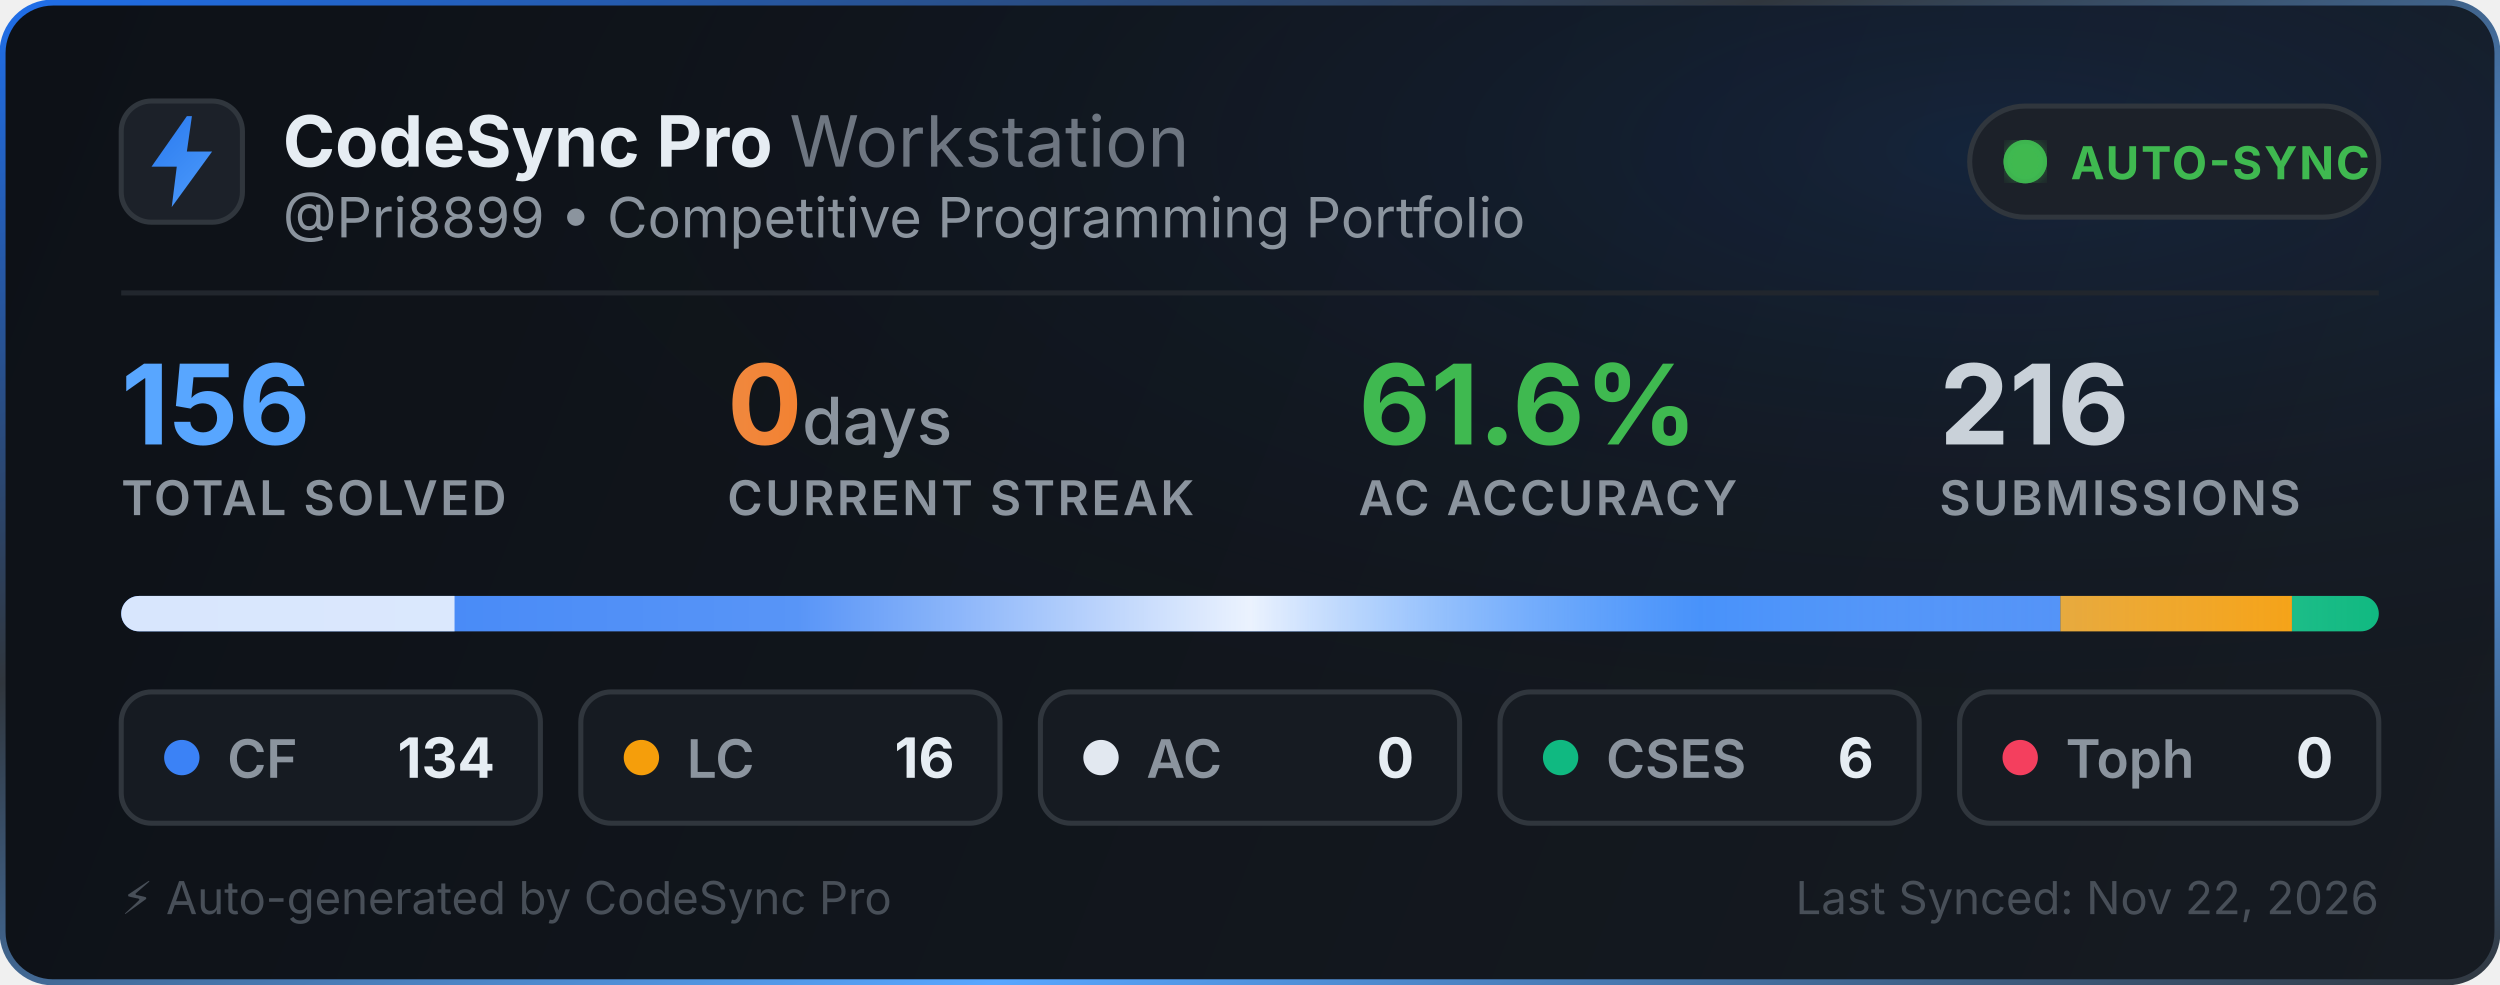
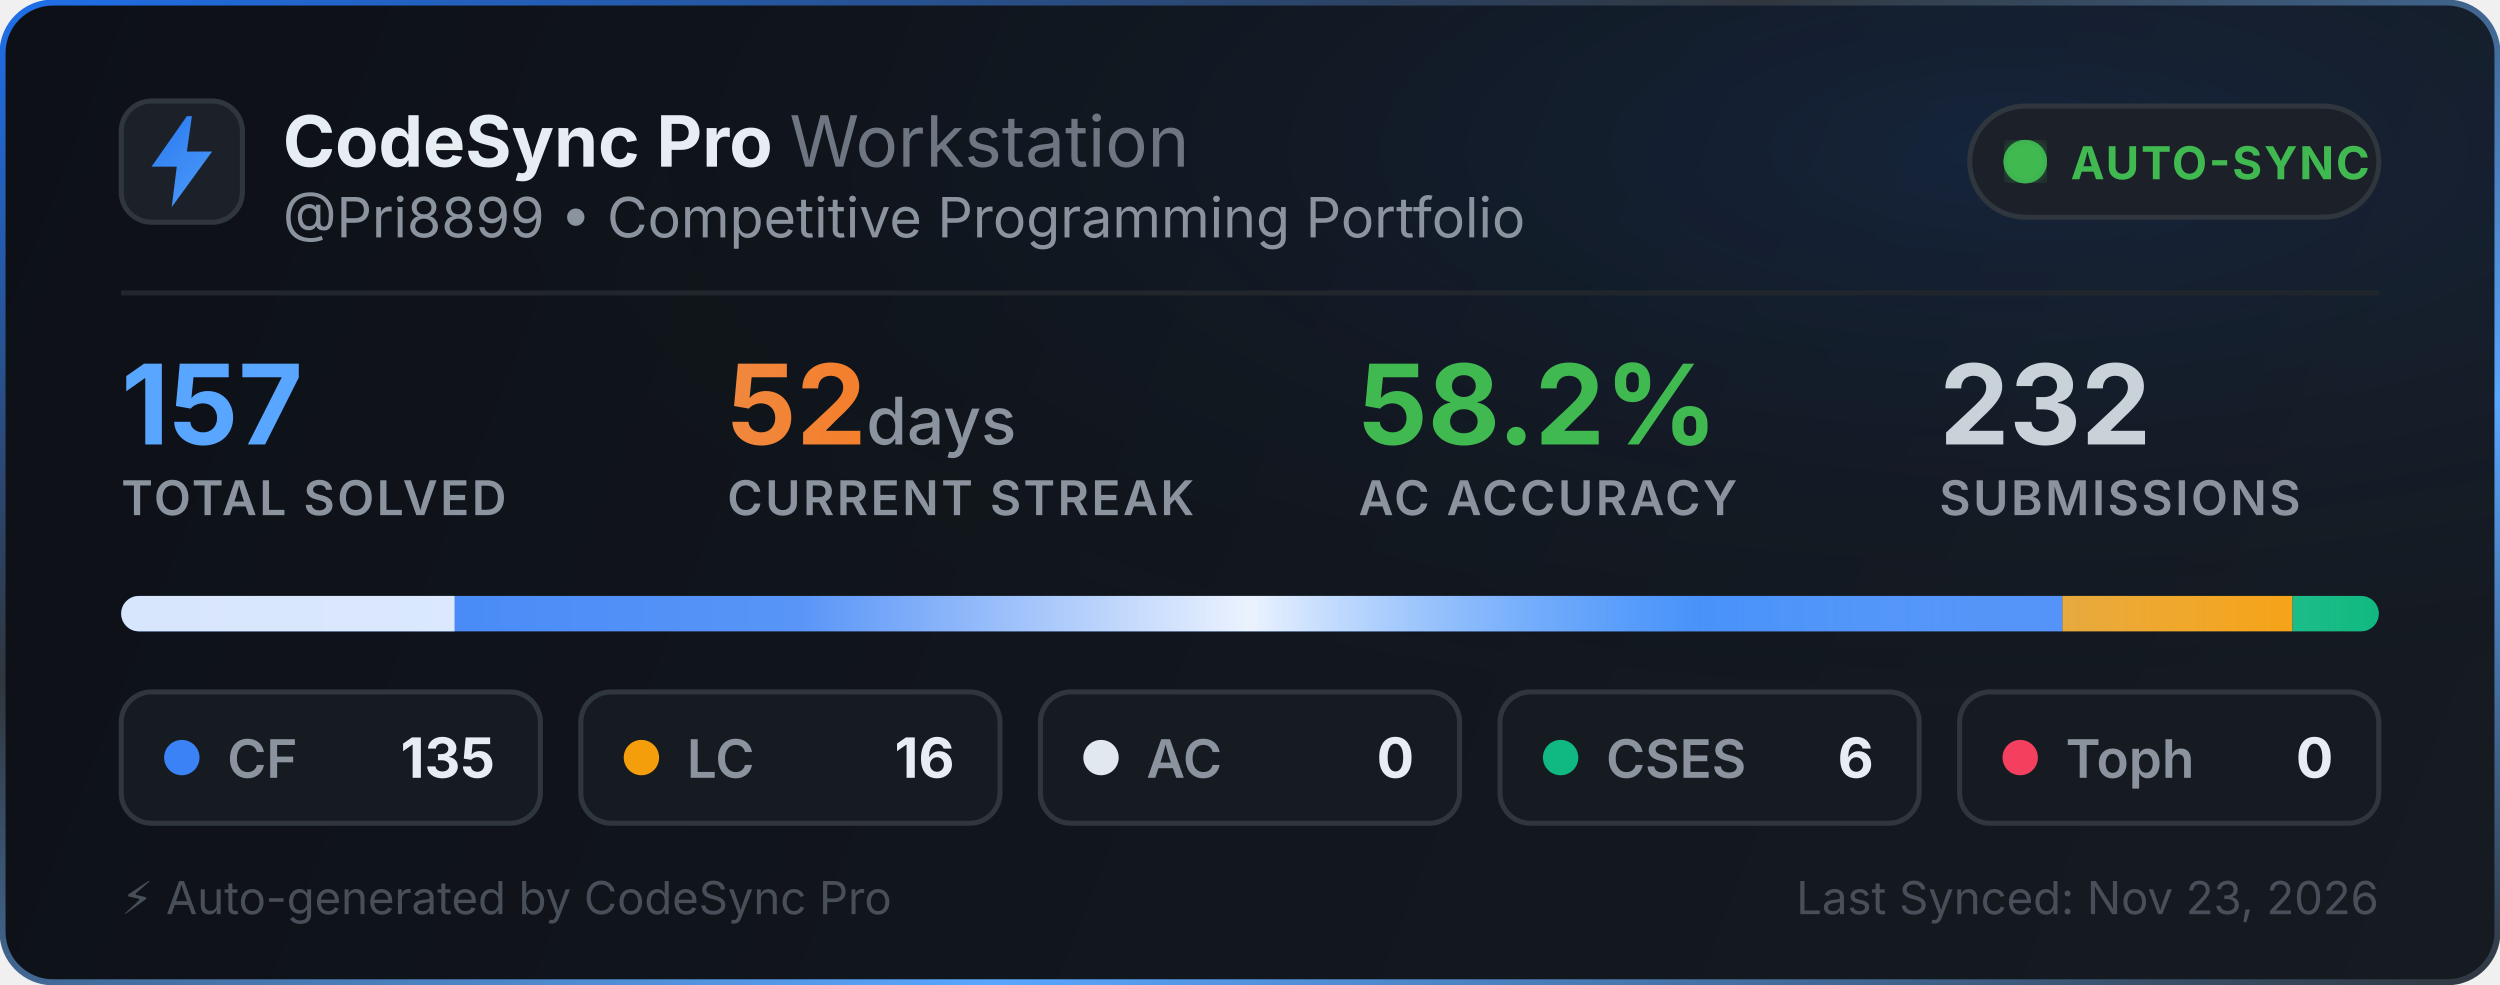
<svg xmlns="http://www.w3.org/2000/svg" width="495" height="195" viewBox="0 0 495 195" fill="none">
  <defs>
    <linearGradient id="bg" x1="0" y1="0" x2="495" y2="195" gradientUnits="userSpaceOnUse">
      <stop offset="0%" stop-color="#0d1117" />
      <stop offset="100%" stop-color="#161b22" />
    </linearGradient>
    <linearGradient id="border-flow" x1="0%" y1="0%" x2="100%" y2="100%">
      <stop offset="0%" stop-color="#1f6feb">
        <animate attributeName="stop-color" values="#1f6feb; #58a6ff; #3fb950; #1f6feb" dur="6s" repeatCount="indefinite" />
      </stop>
      <stop offset="35%" stop-color="#30363d">
        <animate attributeName="stop-color" values="#30363d; #1f6feb; #30363d; #30363d" dur="6s" repeatCount="indefinite" />
      </stop>
      <stop offset="70%" stop-color="#58a6ff">
        <animate attributeName="stop-color" values="#58a6ff; #3fb950; #1f6feb; #58a6ff" dur="6s" repeatCount="indefinite" />
      </stop>
      <stop offset="100%" stop-color="#30363d">
        <animate attributeName="stop-color" values="#30363d; #30363d; #58a6ff; #30363d" dur="6s" repeatCount="indefinite" />
      </stop>
    </linearGradient>
    <radialGradient id="aurora" cx="80%" cy="15%" r="65%">
      <stop offset="0%" stop-color="#1f6feb" stop-opacity="0.14">
        <animate attributeName="stop-opacity" values="0.06; 0.22; 0.06" dur="3.5s" repeatCount="indefinite" />
      </stop>
      <stop offset="100%" stop-color="#0d1117" stop-opacity="0" />
    </radialGradient>
    <linearGradient id="icon-grad" x1="0" y1="0" x2="24" y2="24" gradientUnits="userSpaceOnUse">
      <stop offset="0%" stop-color="#1f6feb">
        <animate attributeName="stop-color" values="#1f6feb; #58a6ff; #388bfd; #1f6feb" dur="2.5s" repeatCount="indefinite" />
      </stop>
      <stop offset="100%" stop-color="#58a6ff">
        <animate attributeName="stop-color" values="#58a6ff; #79c0ff; #1f6feb; #58a6ff" dur="2.5s" repeatCount="indefinite" />
      </stop>
    </linearGradient>
    <linearGradient id="streak-flame" x1="0%" y1="0%" x2="100%" y2="0%">
      <stop offset="0%" stop-color="#f0883e">
        <animate attributeName="stop-color" values="#f0883e; #ff7b72; #f97316; #f0883e" dur="2.2s" repeatCount="indefinite" />
      </stop>
      <stop offset="100%" stop-color="#f97316">
        <animate attributeName="stop-color" values="#f97316; #f0883e; #ff7b72; #f97316" dur="2.2s" repeatCount="indefinite" />
      </stop>
    </linearGradient>
    <linearGradient id="laser-sweep" x1="0%" y1="0%" x2="100%" y2="0%">
      <stop offset="0%" stop-color="#ffffff" stop-opacity="0" />
      <stop offset="30%" stop-color="#ffffff" stop-opacity="0.15" />
      <stop offset="50%" stop-color="#ffffff" stop-opacity="0.9" />
      <stop offset="70%" stop-color="#58a6ff" stop-opacity="0.45" />
      <stop offset="100%" stop-color="#ffffff" stop-opacity="0" />
      <animate attributeName="x1" values="-150%; 150%" dur="2.4s" repeatCount="indefinite" />
      <animate attributeName="x2" values="-50%; 250%" dur="2.4s" repeatCount="indefinite" />
    </linearGradient>
    <clipPath id="bar-clip">
      <rect x="24" y="118" width="447" height="7" rx="3.5" />
    </clipPath>
    <filter id="glow">
      <feGaussianBlur stdDeviation="2" result="blur" />
      <feMerge>
        <feMergeNode in="blur" />
        <feMergeNode in="SourceGraphic" />
      </feMerge>
    </filter>
  </defs>
  <style>
    .title { font-family: -apple-system, BlinkMacSystemFont, "Segoe UI", Inter, Helvetica, Arial, sans-serif; font-size: 14px; font-weight: 700; fill: #e6edf3; }
    .subtitle { font-family: -apple-system, BlinkMacSystemFont, "Segoe UI", Inter, Helvetica, Arial, sans-serif; font-size: 11px; fill: #8b949e; }
    .stat-val { font-family: -apple-system, BlinkMacSystemFont, "Segoe UI", Inter, Helvetica, Arial, sans-serif; font-weight: 700; }
    .stat-lbl { font-family: -apple-system, BlinkMacSystemFont, "Segoe UI", Inter, Helvetica, Arial, sans-serif; font-size: 9.5px; font-weight: 600; fill: #8b949e; letter-spacing: 0.5px; }
  </style>
  <rect x="0.5" y="0.5" width="494" height="194" rx="10" fill="url(#bg)" stroke="url(#border-flow)" stroke-width="1.2" />
  <rect x="1" y="1" width="493" height="193" rx="10" fill="url(#aurora)" pointer-events="none" />
  <g transform="translate(24, 20)">
    <rect width="24" height="24" rx="6" fill="#1c2129" stroke="#30363d" stroke-width="1" />
    <path d="M13 3L6 13h5l-1 8 8-11h-5l1-7z" fill="url(#icon-grad)" />
  </g>
  <g>
    <text x="56" y="33" class="title">CodeSync Pro <tspan font-weight="400" fill="#6e7681">Workstation</tspan>
    </text>
    <text x="56" y="47" class="subtitle">@Pri8899 • Competitive Programming Portfolio</text>
  </g>
  <g transform="translate(390, 21)">
    <rect width="81" height="22" rx="11" fill="#1c2129" stroke="#30363d" stroke-width="1" />
    <circle cx="11" cy="11" r="3.5" fill="#3fb950" filter="url(#glow)" />
    <circle cx="11" cy="11" r="3.5" fill="none" stroke="#3fb950" stroke-width="1.6" opacity="0.8">
      <animate attributeName="r" values="3.5; 10" dur="2s" repeatCount="indefinite" />
      <animate attributeName="opacity" values="0.85; 0" dur="2s" repeatCount="indefinite" />
      <animate attributeName="stroke-width" values="1.6; 0.2" dur="2s" repeatCount="indefinite" />
    </circle>
    <circle cx="11" cy="11" r="3.5" fill="none" stroke="#3fb950" stroke-width="1.6" opacity="0.8">
      <animate attributeName="r" values="3.5; 10" dur="2s" begin="1s" repeatCount="indefinite" />
      <animate attributeName="opacity" values="0.85; 0" dur="2s" begin="1s" repeatCount="indefinite" />
      <animate attributeName="stroke-width" values="1.6; 0.2" dur="2s" begin="1s" repeatCount="indefinite" />
    </circle>
    <text x="20" y="14.5" font-family="-apple-system, BlinkMacSystemFont, Segoe UI, Inter, Helvetica, Arial, sans-serif" font-size="9" font-weight="700" fill="#3fb950" letter-spacing="0.4px">AUTO-SYNC</text>
  </g>
  <line x1="24" y1="58" x2="471" y2="58" stroke="#21262d" stroke-width="1" />
  <g transform="translate(24, 68)">
    <g>
-       <text x="0" y="20" class="stat-val" font-size="22" fill="#58a6ff">156</text>
+       <text x="0" y="20" class="stat-val" font-size="22" fill="#58a6ff">157</text>
      <text x="0" y="34" class="stat-lbl">TOTAL SOLVED</text>
    </g>
    <g>
-       <text x="120" y="20" class="stat-val" font-size="22" fill="url(#streak-flame)">0<tspan font-size="13" font-weight="500" fill="#8b949e"> days</tspan>
+       <text x="120" y="20" class="stat-val" font-size="22" fill="url(#streak-flame)">52<tspan font-size="13" font-weight="500" fill="#8b949e"> days</tspan>
      </text>
      <text x="120" y="34" class="stat-lbl">CURRENT STREAK</text>
    </g>
    <g>
-       <text x="245" y="20" class="stat-val" font-size="22" fill="#3fb950">61.6%</text>
+       <text x="245" y="20" class="stat-val" font-size="22" fill="#3fb950">58.2%</text>
      <text x="245" y="34" class="stat-lbl">AC ACCURACY</text>
    </g>
    <g>
-       <text x="360" y="20" class="stat-val" font-size="22" fill="#c9d1d9">216</text>
+       <text x="360" y="20" class="stat-val" font-size="22" fill="#c9d1d9">232</text>
      <text x="360" y="34" class="stat-lbl">SUBMISSIONS</text>
    </g>
  </g>
  <g>
    <rect x="24" y="118" width="447" height="7" rx="3.5" fill="#21262d" />
    <g clip-path="url(#bar-clip)">
-       <rect x="24" y="118" width="383.962" height="7" fill="#3b82f6" />
-       <rect x="407.962" y="118" width="45.846" height="7" fill="#f59e0b" />
-       <rect x="453.808" y="118" width="17.192" height="7" fill="#10b981" />
+       <rect x="24" y="118" width="384.363" height="7" fill="#3b82f6" />
+       <rect x="408.363" y="118" width="45.554" height="7" fill="#f59e0b" />
+       <rect x="453.917" y="118" width="17.083" height="7" fill="#10b981" />
      <rect x="24" y="118" width="447" height="7" fill="url(#laser-sweep)" />
      <rect y="118" width="90" height="7" fill="#ffffff" fill-opacity="0.8">
        <animate attributeName="x" values="-66; 471; -66" dur="2.8s" repeatCount="indefinite" />
      </rect>
    </g>
  </g>
  <g transform="translate(24, 137)">
    <rect width="83" height="26" rx="6" fill="#161b22" stroke="#30363d" stroke-width="1" />
    <circle cx="12" cy="13" r="3.5" fill="#3b82f6">
      <animate attributeName="r" values="3.0; 4.3; 3.0" dur="2s" repeatCount="indefinite" />
      <animate attributeName="opacity" values="0.75; 1; 0.75" dur="2s" repeatCount="indefinite" />
    </circle>
    <text x="21" y="17" font-family="-apple-system, BlinkMacSystemFont, Segoe UI, Inter, Helvetica, Arial, sans-serif" font-size="10.5" font-weight="600" fill="#8b949e">CF</text>
-     <text x="74" y="17" text-anchor="end" font-family="-apple-system, BlinkMacSystemFont, Segoe UI, Inter, Helvetica, Arial, sans-serif" font-size="11" font-weight="700" fill="#e6edf3">134</text>
+     <text x="74" y="17" text-anchor="end" font-family="-apple-system, BlinkMacSystemFont, Segoe UI, Inter, Helvetica, Arial, sans-serif" font-size="11" font-weight="700" fill="#e6edf3">135</text>
  </g>
  <g transform="translate(115, 137)">
    <rect width="83" height="26" rx="6" fill="#161b22" stroke="#30363d" stroke-width="1" />
    <circle cx="12" cy="13" r="3.5" fill="#f59e0b">
      <animate attributeName="r" values="3.0; 4.3; 3.0" dur="2.25s" repeatCount="indefinite" />
      <animate attributeName="opacity" values="0.75; 1; 0.75" dur="2.25s" repeatCount="indefinite" />
    </circle>
    <text x="21" y="17" font-family="-apple-system, BlinkMacSystemFont, Segoe UI, Inter, Helvetica, Arial, sans-serif" font-size="10.5" font-weight="600" fill="#8b949e">LC</text>
    <text x="74" y="17" text-anchor="end" font-family="-apple-system, BlinkMacSystemFont, Segoe UI, Inter, Helvetica, Arial, sans-serif" font-size="11" font-weight="700" fill="#e6edf3">16</text>
  </g>
  <g transform="translate(206, 137)">
    <rect width="83" height="26" rx="6" fill="#161b22" stroke="#30363d" stroke-width="1" />
    <circle cx="12" cy="13" r="3.5" fill="#e2e8f0">
      <animate attributeName="r" values="3.0; 4.3; 3.0" dur="2.5s" repeatCount="indefinite" />
      <animate attributeName="opacity" values="0.75; 1; 0.75" dur="2.5s" repeatCount="indefinite" />
    </circle>
    <text x="21" y="17" font-family="-apple-system, BlinkMacSystemFont, Segoe UI, Inter, Helvetica, Arial, sans-serif" font-size="10.5" font-weight="600" fill="#8b949e">AC</text>
    <text x="74" y="17" text-anchor="end" font-family="-apple-system, BlinkMacSystemFont, Segoe UI, Inter, Helvetica, Arial, sans-serif" font-size="11" font-weight="700" fill="#e6edf3">0</text>
  </g>
  <g transform="translate(297, 137)">
    <rect width="83" height="26" rx="6" fill="#161b22" stroke="#30363d" stroke-width="1" />
    <circle cx="12" cy="13" r="3.5" fill="#10b981">
      <animate attributeName="r" values="3.0; 4.3; 3.0" dur="2.75s" repeatCount="indefinite" />
      <animate attributeName="opacity" values="0.75; 1; 0.75" dur="2.75s" repeatCount="indefinite" />
    </circle>
    <text x="21" y="17" font-family="-apple-system, BlinkMacSystemFont, Segoe UI, Inter, Helvetica, Arial, sans-serif" font-size="10.5" font-weight="600" fill="#8b949e">CSES</text>
    <text x="74" y="17" text-anchor="end" font-family="-apple-system, BlinkMacSystemFont, Segoe UI, Inter, Helvetica, Arial, sans-serif" font-size="11" font-weight="700" fill="#e6edf3">6</text>
  </g>
  <g transform="translate(388, 137)">
    <rect width="83" height="26" rx="6" fill="#161b22" stroke="#30363d" stroke-width="1" />
    <circle cx="12" cy="13" r="3.5" fill="#f43f5e">
      <animate attributeName="r" values="3.0; 4.3; 3.0" dur="3s" repeatCount="indefinite" />
      <animate attributeName="opacity" values="0.75; 1; 0.75" dur="3s" repeatCount="indefinite" />
    </circle>
    <text x="21" y="17" font-family="-apple-system, BlinkMacSystemFont, Segoe UI, Inter, Helvetica, Arial, sans-serif" font-size="10.5" font-weight="600" fill="#8b949e">Toph</text>
    <text x="74" y="17" text-anchor="end" font-family="-apple-system, BlinkMacSystemFont, Segoe UI, Inter, Helvetica, Arial, sans-serif" font-size="11" font-weight="700" fill="#e6edf3">0</text>
  </g>
  <text x="24" y="181" font-family="-apple-system, BlinkMacSystemFont, Segoe UI, Inter, Helvetica, Arial, sans-serif" font-size="9" fill="#484f58">⚡ Auto-generated by CodeSync Pro</text>
-   <text x="471" y="181" text-anchor="end" font-family="-apple-system, BlinkMacSystemFont, Segoe UI, Inter, Helvetica, Arial, sans-serif" font-size="9" fill="#484f58">Last Synced: Nov 22, 2026</text>
+   <text x="471" y="181" text-anchor="end" font-family="-apple-system, BlinkMacSystemFont, Segoe UI, Inter, Helvetica, Arial, sans-serif" font-size="9" fill="#484f58">Last Synced: Nov 23, 2026</text>
</svg>
